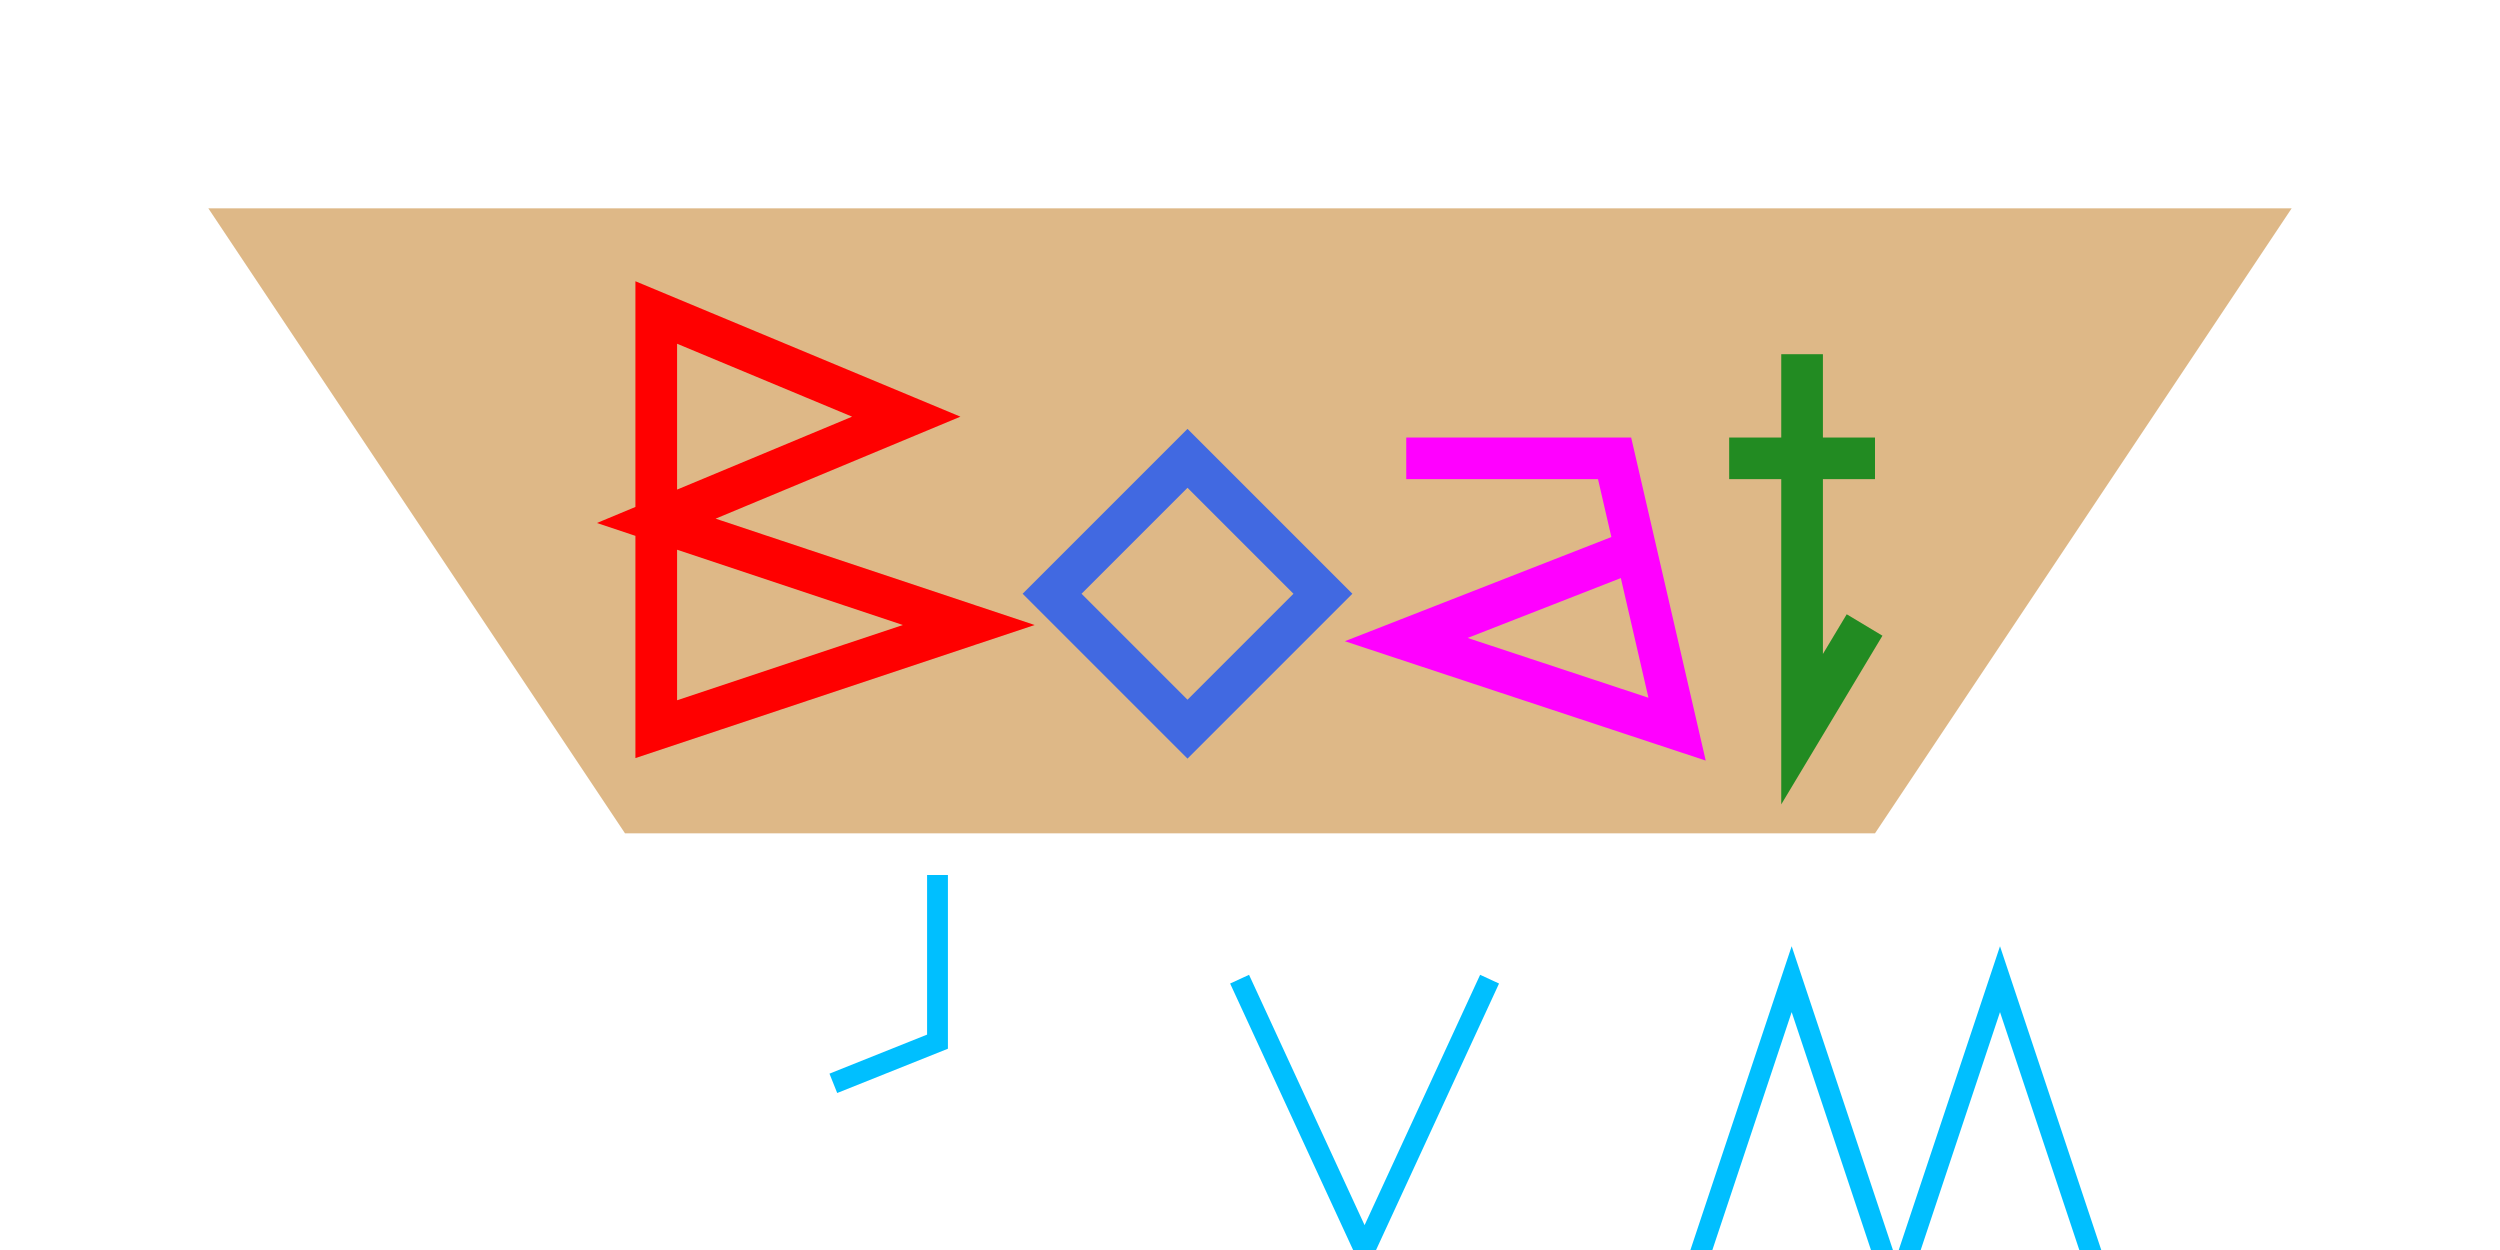
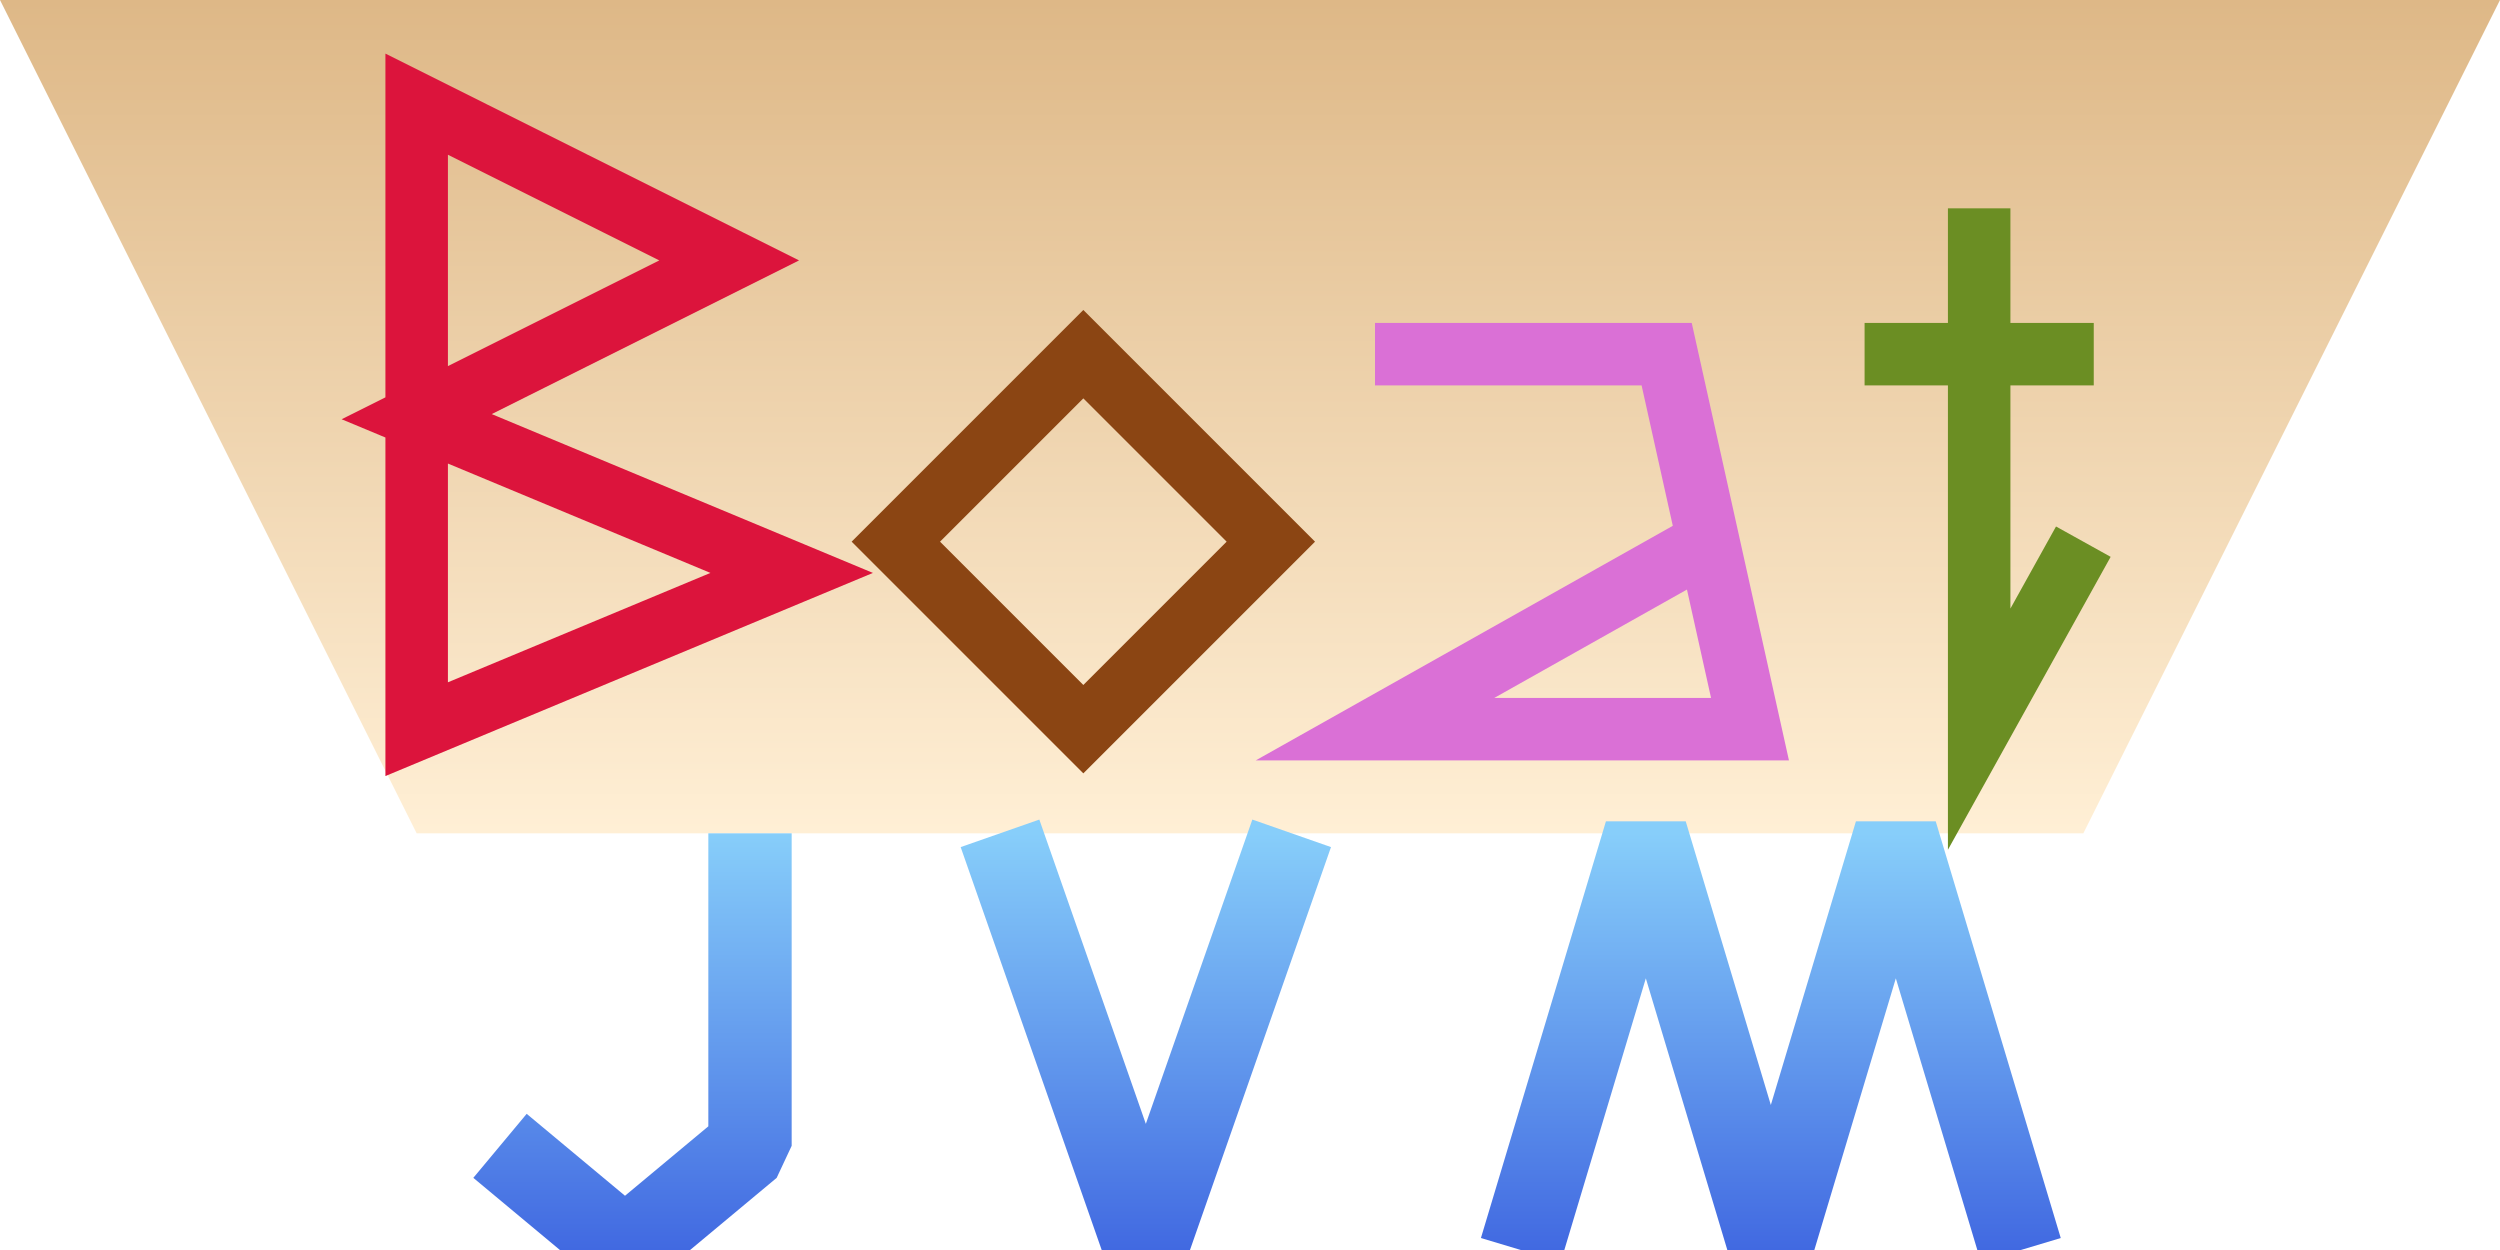
<svg xmlns="http://www.w3.org/2000/svg" width="120" height="60">
  <g>
-     <path id="svg-boat" d="M10,10 l100,0 l-20,30 l-60,0 z" fill="BurlyWood" />
-     <path id="boat-B" d="M39,25 m-7.5,-10 l12,5 l-12,5 l15,5 l-15,5 z" stroke="Red" stroke-width="2" stroke-miterlimit="100" fill="none" />
-     <path id="boat-o" d="M57,25 m-6.5,3.5 l6.5,-6.5 l6.5,6.5 l-6.5,6.5 z" stroke="RoyalBlue" stroke-width="2" stroke-miterlimit="100" fill="none" />
-     <path id="boat-a" d="M74,25 m-6.5,-3 l10,0 l3,13 l-13,-4.3 l11,-4.3" stroke="Magenta" stroke-width="2" stroke-miterlimit="100" fill="none" />
-     <path id="boat-t" d="M86,25 m-3,-3 l7,0 m-3.5,-5 l0,18 l3,-5" stroke="ForestGreen" stroke-width="2" stroke-miterlimit="100" fill="none" />
-     <path id="boat-J" d="M39,45 m6,-3 l0,8 l-5,2" stroke="DeepSkyBlue" stroke-width="1" stroke-miterlimit="100" fill="none" />
-     <path id="boat-V" d="M57,45 m2.5,2 l6,13 l6,-13" stroke="DeepSkyBlue" stroke-width="1" stroke-miterlimit="100" fill="none" />
-     <path id="boat-V" d="M77,45 m4,17 l5,-15 l5,15 l5,-15 l5,15" stroke="DeepSkyBlue" stroke-width="1" stroke-miterlimit="100" fill="none" />
+     <path id="svg-boat" d="M0,0 l120,0 l-20,40 l-80,0 z" fill="url(#boat-boat)" />
+     <path id="boat-B" d="M29,35 m-9,-30 l15,7.5 l-15,7.5 l18,7.5 l-18,7.5 z" stroke="Crimson" stroke-width="3" stroke-miterlimit="100" fill="none" />
+     <path id="boat-o" d="M52,35 m-9,-9 l9,-9 l9,9 l-9,9 z" stroke="SaddleBrown" stroke-width="3" stroke-miterlimit="100" fill="none" />
+     <path id="boat-a" d="M75,35 m-9,-18 l14,0 l4,18 l-18,0 l16,-9" stroke="Orchid" stroke-width="3" stroke-miterlimit="100" fill="none" />
+     <path id="boat-t" d="M94.5,35 m-5,-18 l11,0 m-5.5,-7 l0,25 l5,-9" stroke="OliveDrab" stroke-width="3" stroke-miterlimit="100" fill="none" />
+     <path id="boat-J" d="M30,60 m6,-20 l0,15 l-6,5 l-6,-5" stroke="url(#boat-sea)" stroke-width="4" stroke-miterlimit="0" fill="none" />
+     <path id="boat-V" d="M55,60 m-7,-20 l7,20 l7,-20" stroke="url(#boat-sea)" stroke-width="4" stroke-miterlimit="0" fill="none" />
+     <path id="boat-M" d="M85,60 m-12,0 l6,-20 l6,20 l6,-20 l6,20" stroke="url(#boat-sea)" stroke-width="4" stroke-miterlimit="0" fill="none" />
  </g>
+   <defs>
+     <linearGradient id="boat-boat" x1="0%" y1="0%" x2="0%" y2="100%">
+       <stop offset="0%" stop-color="BurlyWood" />
+       <stop offset="100%" stop-color="PapayaWhip" />
+     </linearGradient>
+   </defs>
+   <defs>
+     <linearGradient id="boat-sea" x1="0%" y1="0%" x2="0%" y2="100%">
+       <stop offset="0%" stop-color="LightSkyBlue" />
+       <stop offset="100%" stop-color="RoyalBlue" />
+     </linearGradient>
+   </defs>
</svg>
